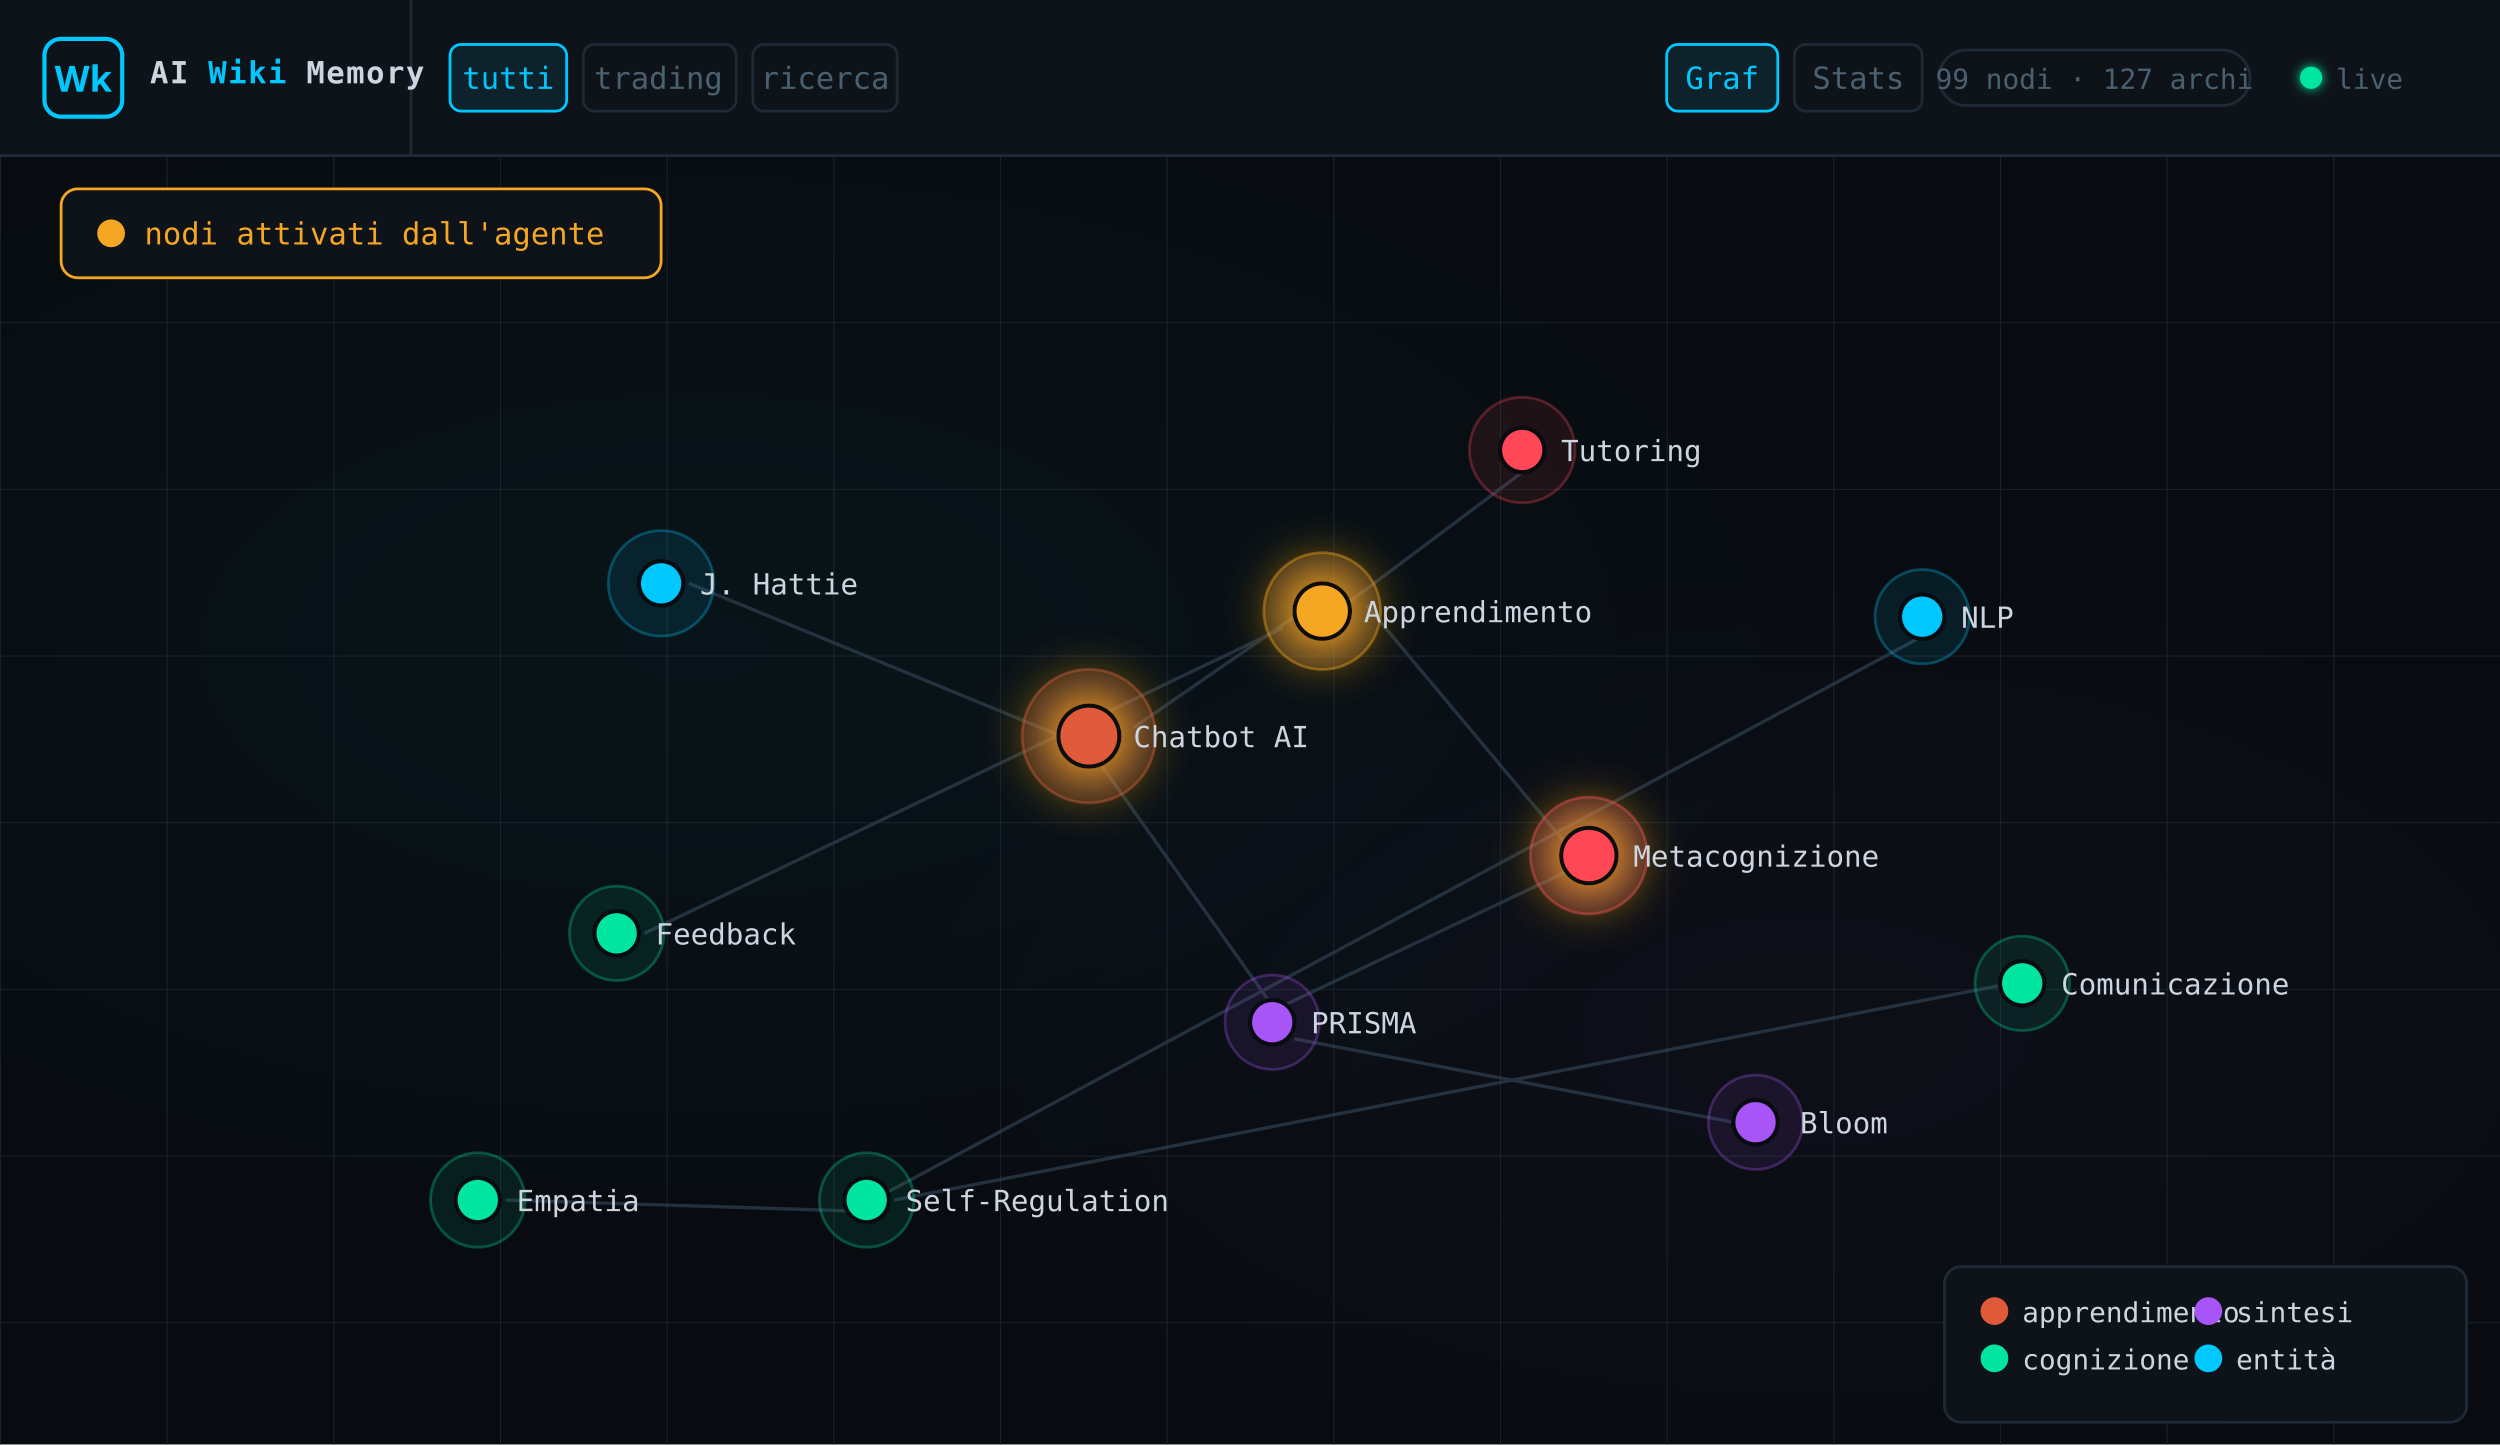
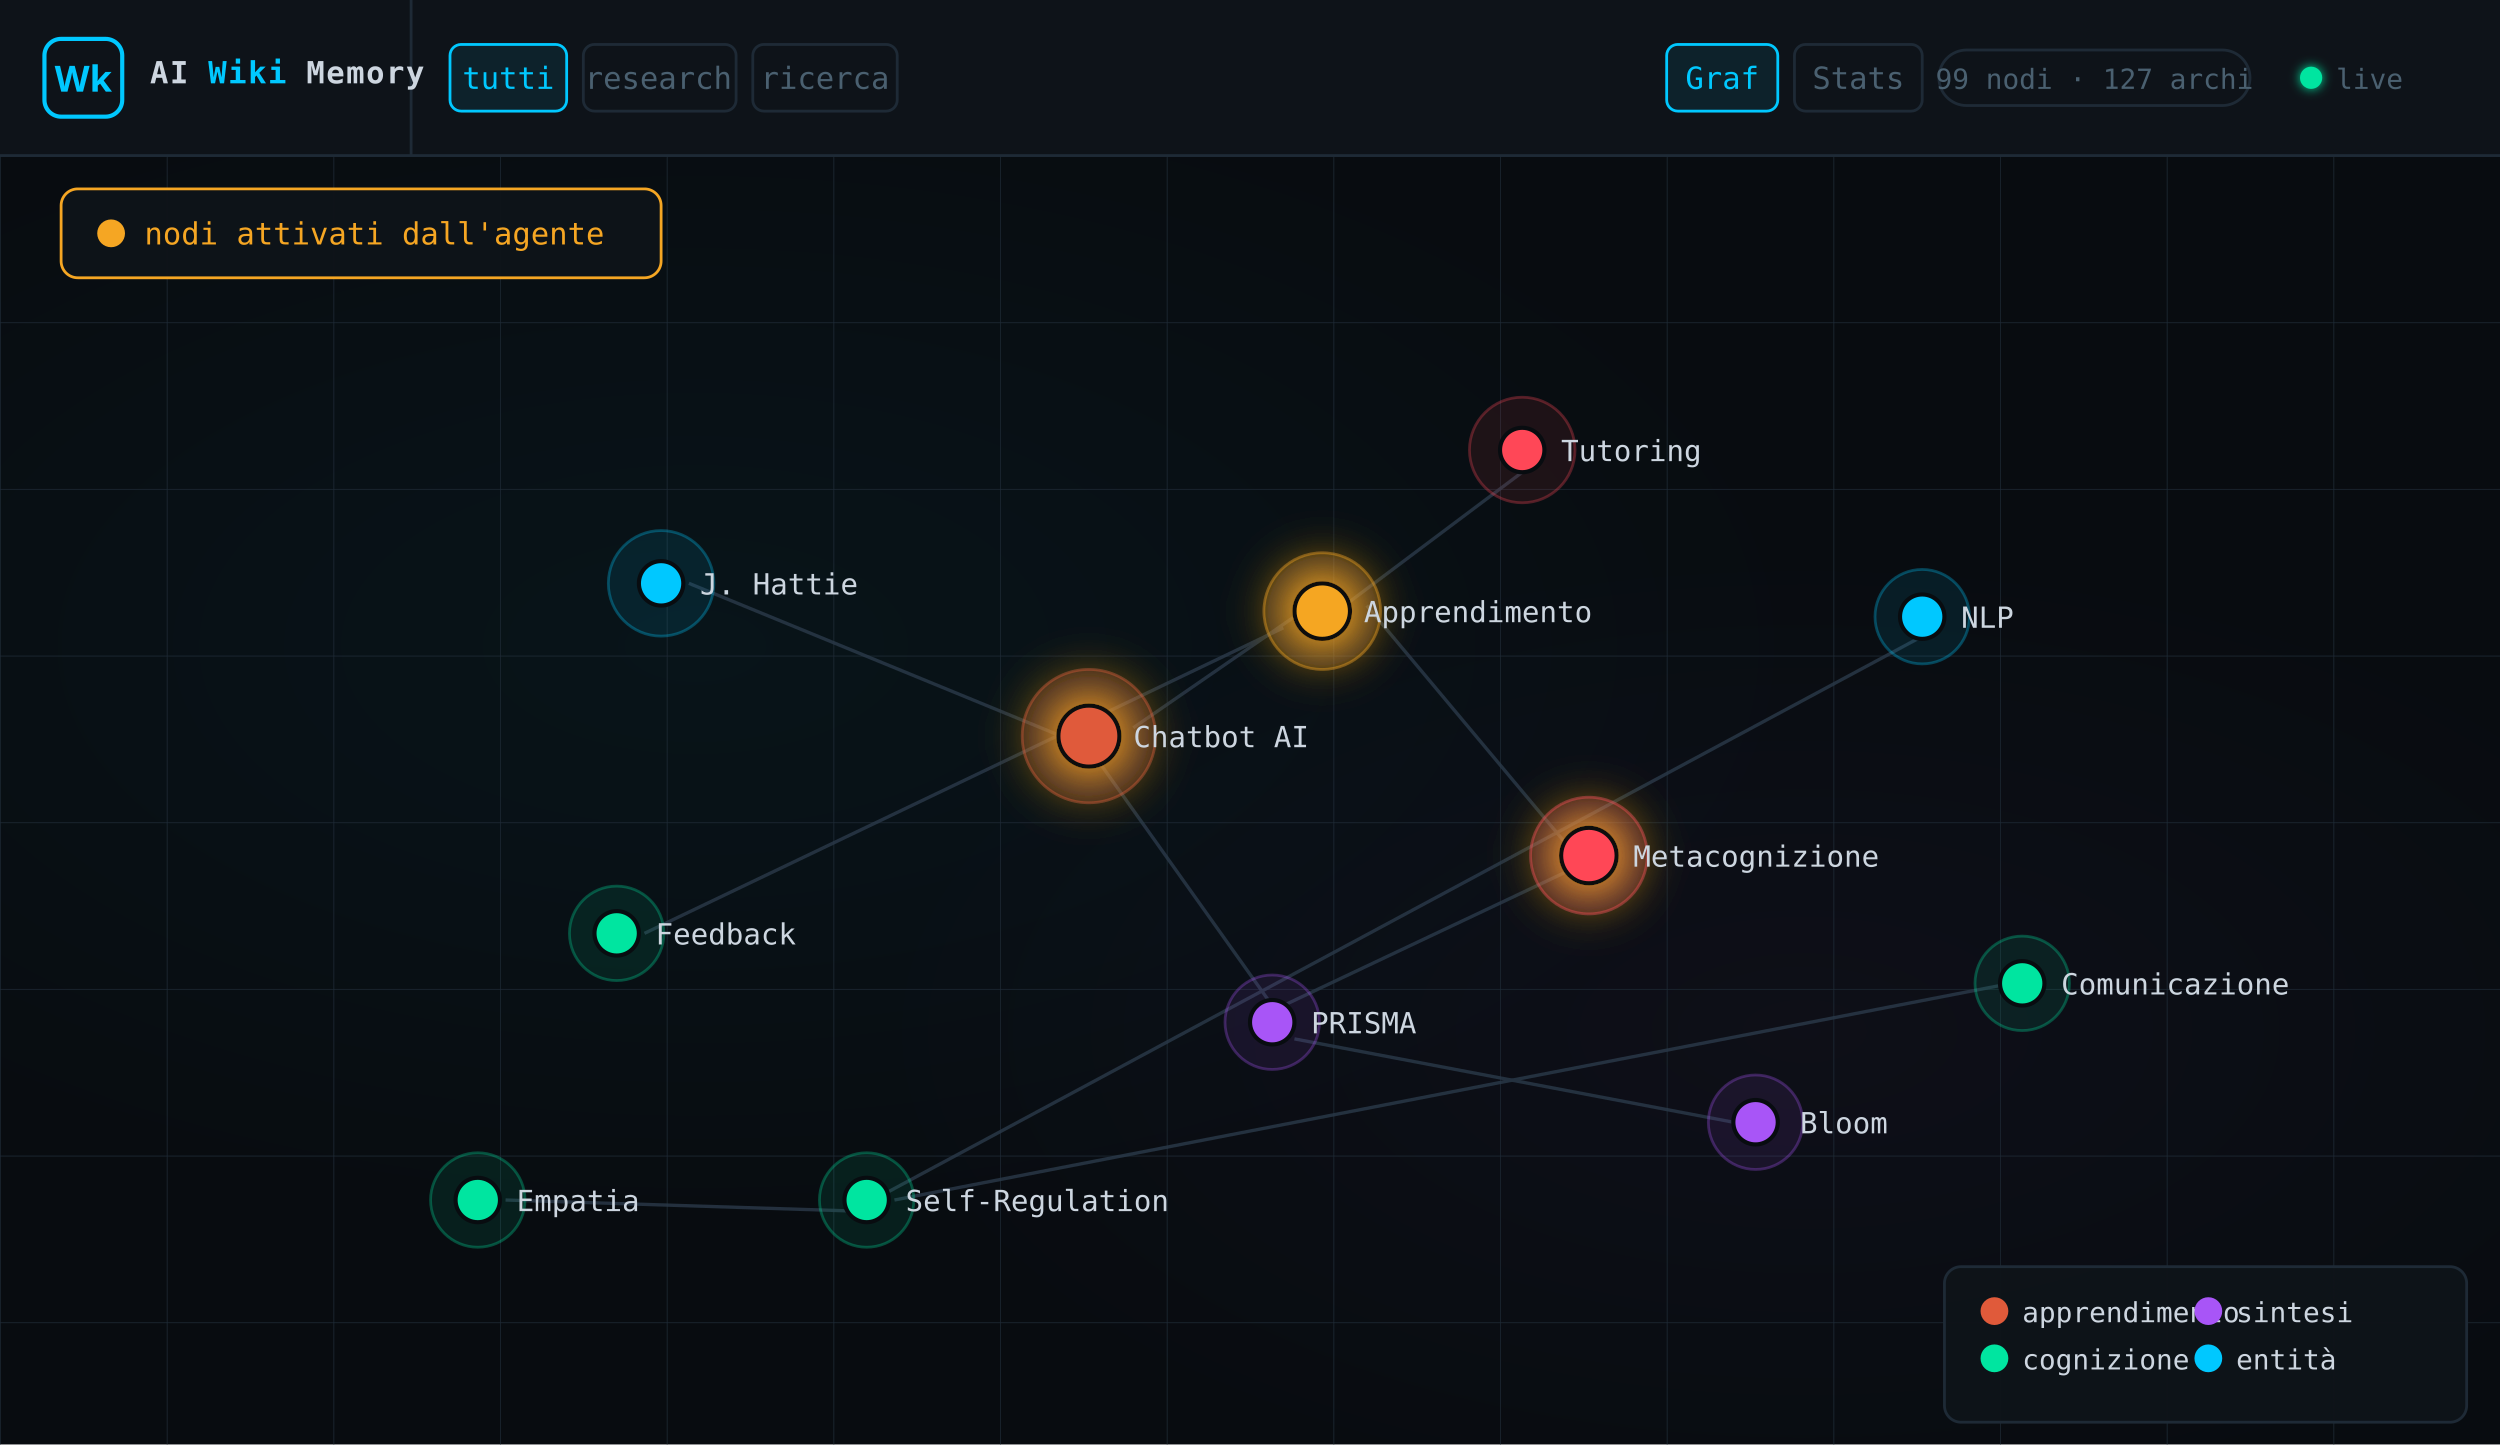
<svg xmlns="http://www.w3.org/2000/svg" viewBox="0 0 900 520" font-family="'DM Mono', monospace">
  <defs>
    <filter id="glow-gold" x="-120%" y="-120%" width="340%" height="340%">
      <feGaussianBlur in="SourceGraphic" stdDeviation="7" result="blur" />
      <feFlood flood-color="#f5a623" flood-opacity="0.8" result="color" />
      <feComposite in="color" in2="blur" operator="in" result="cb" />
      <feMerge>
        <feMergeNode in="cb" />
        <feMergeNode in="cb" />
        <feMergeNode in="SourceGraphic" />
      </feMerge>
    </filter>
    <filter id="glow-green-ws" x="-200%" y="-200%" width="500%" height="500%">
      <feGaussianBlur in="SourceGraphic" stdDeviation="2" result="blur" />
      <feMerge>
        <feMergeNode in="blur" />
        <feMergeNode in="SourceGraphic" />
      </feMerge>
    </filter>
    <pattern id="grid" width="60" height="60" patternUnits="userSpaceOnUse" x="0" y="56">
      <path d="M60 0L0 0 0 60" fill="none" stroke="#1e2a36" stroke-width="0.5" />
    </pattern>
    <radialGradient id="bg1" cx="28%" cy="38%" r="45%">
      <stop offset="0%" stop-color="#00c8ff" stop-opacity="0.04" />
      <stop offset="100%" stop-color="#00c8ff" stop-opacity="0" />
    </radialGradient>
    <radialGradient id="bg2" cx="72%" cy="68%" r="38%">
      <stop offset="0%" stop-color="#a855f7" stop-opacity="0.035" />
      <stop offset="100%" stop-color="#a855f7" stop-opacity="0" />
    </radialGradient>
  </defs>
  <rect width="900" height="520" fill="#080c10" />
  <rect x="0" y="56" width="900" height="464" fill="url(#bg1)" />
  <rect x="0" y="56" width="900" height="464" fill="url(#bg2)" />
  <rect x="0" y="56" width="900" height="464" fill="url(#grid)" />
  <rect width="900" height="56" fill="#0e1319" />
  <line x1="0" y1="56" x2="900" y2="56" stroke="#1e2a36" stroke-width="1" />
  <line x1="148" y1="0" x2="148" y2="56" stroke="#1e2a36" stroke-width="1" />
  <rect x="16" y="14" width="28" height="28" rx="6" fill="none" stroke="#00c8ff" stroke-width="1.5" />
  <text x="30" y="33" text-anchor="middle" fill="#00c8ff" font-size="13" font-weight="800" font-family="sans-serif">Wk</text>
  <text x="54" y="30" fill="#cdd6e0" font-size="11" font-weight="700" letter-spacing="0.05em">AI <tspan fill="#00c8ff">Wiki</tspan> Memory</text>
  <rect x="162" y="16" width="42" height="24" rx="4" fill="rgba(0,200,255,0.08)" stroke="#00c8ff" stroke-width="1" />
  <text x="183" y="32" text-anchor="middle" fill="#00c8ff" font-size="11">tutti</text>
  <rect x="210" y="16" width="55" height="24" rx="4" fill="none" stroke="#1e2a36" stroke-width="1" />
-   <text x="237" y="32" text-anchor="middle" fill="#4a6070" font-size="11">trading</text>
+   <text x="237" y="32" text-anchor="middle" fill="#4a6070" font-size="11">research</text>
  <rect x="271" y="16" width="52" height="24" rx="4" fill="none" stroke="#1e2a36" stroke-width="1" />
  <text x="297" y="32" text-anchor="middle" fill="#4a6070" font-size="11">ricerca</text>
  <rect x="600" y="16" width="40" height="24" rx="4" fill="rgba(0,200,255,0.08)" stroke="#00c8ff" stroke-width="1" />
  <text x="620" y="32" text-anchor="middle" fill="#00c8ff" font-size="11">Graf</text>
  <rect x="646" y="16" width="46" height="24" rx="4" fill="none" stroke="#1e2a36" stroke-width="1" />
  <text x="669" y="32" text-anchor="middle" fill="#4a6070" font-size="11">Stats</text>
  <rect x="698" y="18" width="112" height="20" rx="10" fill="none" stroke="#1e2a36" stroke-width="1" />
  <text x="754" y="32" text-anchor="middle" fill="#4a6070" font-size="10">99 nodi · 127 archi</text>
  <circle cx="832" cy="28" r="4" fill="#00e5a0" filter="url(#glow-green-ws)" />
  <text x="841" y="32" fill="#4a6070" font-size="10">live</text>
  <g stroke="#2a3a4a" stroke-width="1.2" opacity="0.8">
    <line x1="248" y1="210" x2="382" y2="265" />
    <line x1="408" y1="262" x2="466" y2="222" />
    <line x1="492" y1="218" x2="564" y2="304" />
    <line x1="232" y1="336" x2="462" y2="226" />
    <line x1="466" y1="374" x2="624" y2="404" />
    <line x1="548" y1="170" x2="484" y2="218" />
    <line x1="308" y1="436" x2="182" y2="432" />
    <line x1="394" y1="272" x2="458" y2="362" />
    <line x1="572" y1="310" x2="462" y2="362" />
    <line x1="724" y1="354" x2="322" y2="432" />
    <line x1="694" y1="228" x2="318" y2="430" />
  </g>
  <g filter="url(#glow-gold)">
    <circle cx="392" cy="265" r="24" fill="#e05a3a" fill-opacity="0.18" stroke="#e05a3a" stroke-opacity="0.4" stroke-width="1" />
    <circle cx="392" cy="265" r="11" fill="#e05a3a" stroke="#080c10" stroke-width="1.5" />
  </g>
  <text x="408" y="269" fill="#cdd6e0" font-size="10.5">Chatbot AI</text>
  <g filter="url(#glow-gold)">
    <circle cx="476" cy="220" r="21" fill="#f5a623" fill-opacity="0.18" stroke="#f5a623" stroke-opacity="0.4" stroke-width="1" />
    <circle cx="476" cy="220" r="10" fill="#f5a623" stroke="#080c10" stroke-width="1.5" />
  </g>
  <text x="491" y="224" fill="#cdd6e0" font-size="10.5">Apprendimento</text>
  <g filter="url(#glow-gold)">
    <circle cx="572" cy="308" r="21" fill="#ff4757" fill-opacity="0.18" stroke="#ff4757" stroke-opacity="0.4" stroke-width="1" />
    <circle cx="572" cy="308" r="10" fill="#ff4757" stroke="#080c10" stroke-width="1.5" />
  </g>
  <text x="588" y="312" fill="#cdd6e0" font-size="10.5">Metacognizione</text>
  <circle cx="238" cy="210" r="19" fill="#00c8ff" fill-opacity="0.09" stroke="#00c8ff" stroke-opacity="0.3" stroke-width="1" />
  <circle cx="238" cy="210" r="8" fill="#00c8ff" stroke="#080c10" stroke-width="1.5" />
  <text x="252" y="214" fill="#cdd6e0" font-size="10.5">J. Hattie</text>
  <circle cx="458" cy="368" r="17" fill="#a855f7" fill-opacity="0.09" stroke="#a855f7" stroke-opacity="0.3" stroke-width="1" />
  <circle cx="458" cy="368" r="8" fill="#a855f7" stroke="#080c10" stroke-width="1.5" />
  <text x="472" y="372" fill="#cdd6e0" font-size="10.5">PRISMA</text>
  <circle cx="632" cy="404" r="17" fill="#a855f7" fill-opacity="0.09" stroke="#a855f7" stroke-opacity="0.3" stroke-width="1" />
  <circle cx="632" cy="404" r="8" fill="#a855f7" stroke="#080c10" stroke-width="1.5" />
  <text x="648" y="408" fill="#cdd6e0" font-size="10.5">Bloom</text>
  <circle cx="222" cy="336" r="17" fill="#00e5a0" fill-opacity="0.09" stroke="#00e5a0" stroke-opacity="0.3" stroke-width="1" />
  <circle cx="222" cy="336" r="8" fill="#00e5a0" stroke="#080c10" stroke-width="1.5" />
  <text x="236" y="340" fill="#cdd6e0" font-size="10.5">Feedback</text>
  <circle cx="692" cy="222" r="17" fill="#00c8ff" fill-opacity="0.09" stroke="#00c8ff" stroke-opacity="0.3" stroke-width="1" />
  <circle cx="692" cy="222" r="8" fill="#00c8ff" stroke="#080c10" stroke-width="1.5" />
  <text x="706" y="226" fill="#cdd6e0" font-size="10.5">NLP</text>
  <circle cx="312" cy="432" r="17" fill="#00e5a0" fill-opacity="0.09" stroke="#00e5a0" stroke-opacity="0.3" stroke-width="1" />
  <circle cx="312" cy="432" r="8" fill="#00e5a0" stroke="#080c10" stroke-width="1.5" />
  <text x="326" y="436" fill="#cdd6e0" font-size="10.5">Self-Regulation</text>
  <circle cx="548" cy="162" r="19" fill="#ff4757" fill-opacity="0.09" stroke="#ff4757" stroke-opacity="0.3" stroke-width="1" />
  <circle cx="548" cy="162" r="8" fill="#ff4757" stroke="#080c10" stroke-width="1.5" />
  <text x="562" y="166" fill="#cdd6e0" font-size="10.5">Tutoring</text>
  <circle cx="728" cy="354" r="17" fill="#00e5a0" fill-opacity="0.09" stroke="#00e5a0" stroke-opacity="0.3" stroke-width="1" />
  <circle cx="728" cy="354" r="8" fill="#00e5a0" stroke="#080c10" stroke-width="1.5" />
  <text x="742" y="358" fill="#cdd6e0" font-size="10.5">Comunicazione</text>
  <circle cx="172" cy="432" r="17" fill="#00e5a0" fill-opacity="0.09" stroke="#00e5a0" stroke-opacity="0.3" stroke-width="1" />
  <circle cx="172" cy="432" r="8" fill="#00e5a0" stroke="#080c10" stroke-width="1.5" />
  <text x="186" y="436" fill="#cdd6e0" font-size="10.5">Empatia</text>
  <rect x="22" y="68" width="216" height="32" rx="6" fill="#0e1319" stroke="#f5a623" stroke-width="1" fill-opacity="0.95" />
  <circle cx="40" cy="84" r="5" fill="#f5a623" />
  <text x="52" y="88" fill="#f5a623" font-size="11">nodi attivati dall'agente</text>
  <rect x="700" y="456" width="188" height="56" rx="6" fill="#0e1319" stroke="#1e2a36" stroke-width="1" fill-opacity="0.95" />
  <circle cx="718" cy="472" r="5" fill="#e05a3a" />
  <text x="728" y="476" fill="#cdd6e0" font-size="10">apprendimento</text>
  <circle cx="718" cy="489" r="5" fill="#00e5a0" />
  <text x="728" y="493" fill="#cdd6e0" font-size="10">cognizione</text>
  <circle cx="795" cy="472" r="5" fill="#a855f7" />
  <text x="805" y="476" fill="#cdd6e0" font-size="10">sintesi</text>
  <circle cx="795" cy="489" r="5" fill="#00c8ff" />
  <text x="805" y="493" fill="#cdd6e0" font-size="10">entità</text>
</svg>
